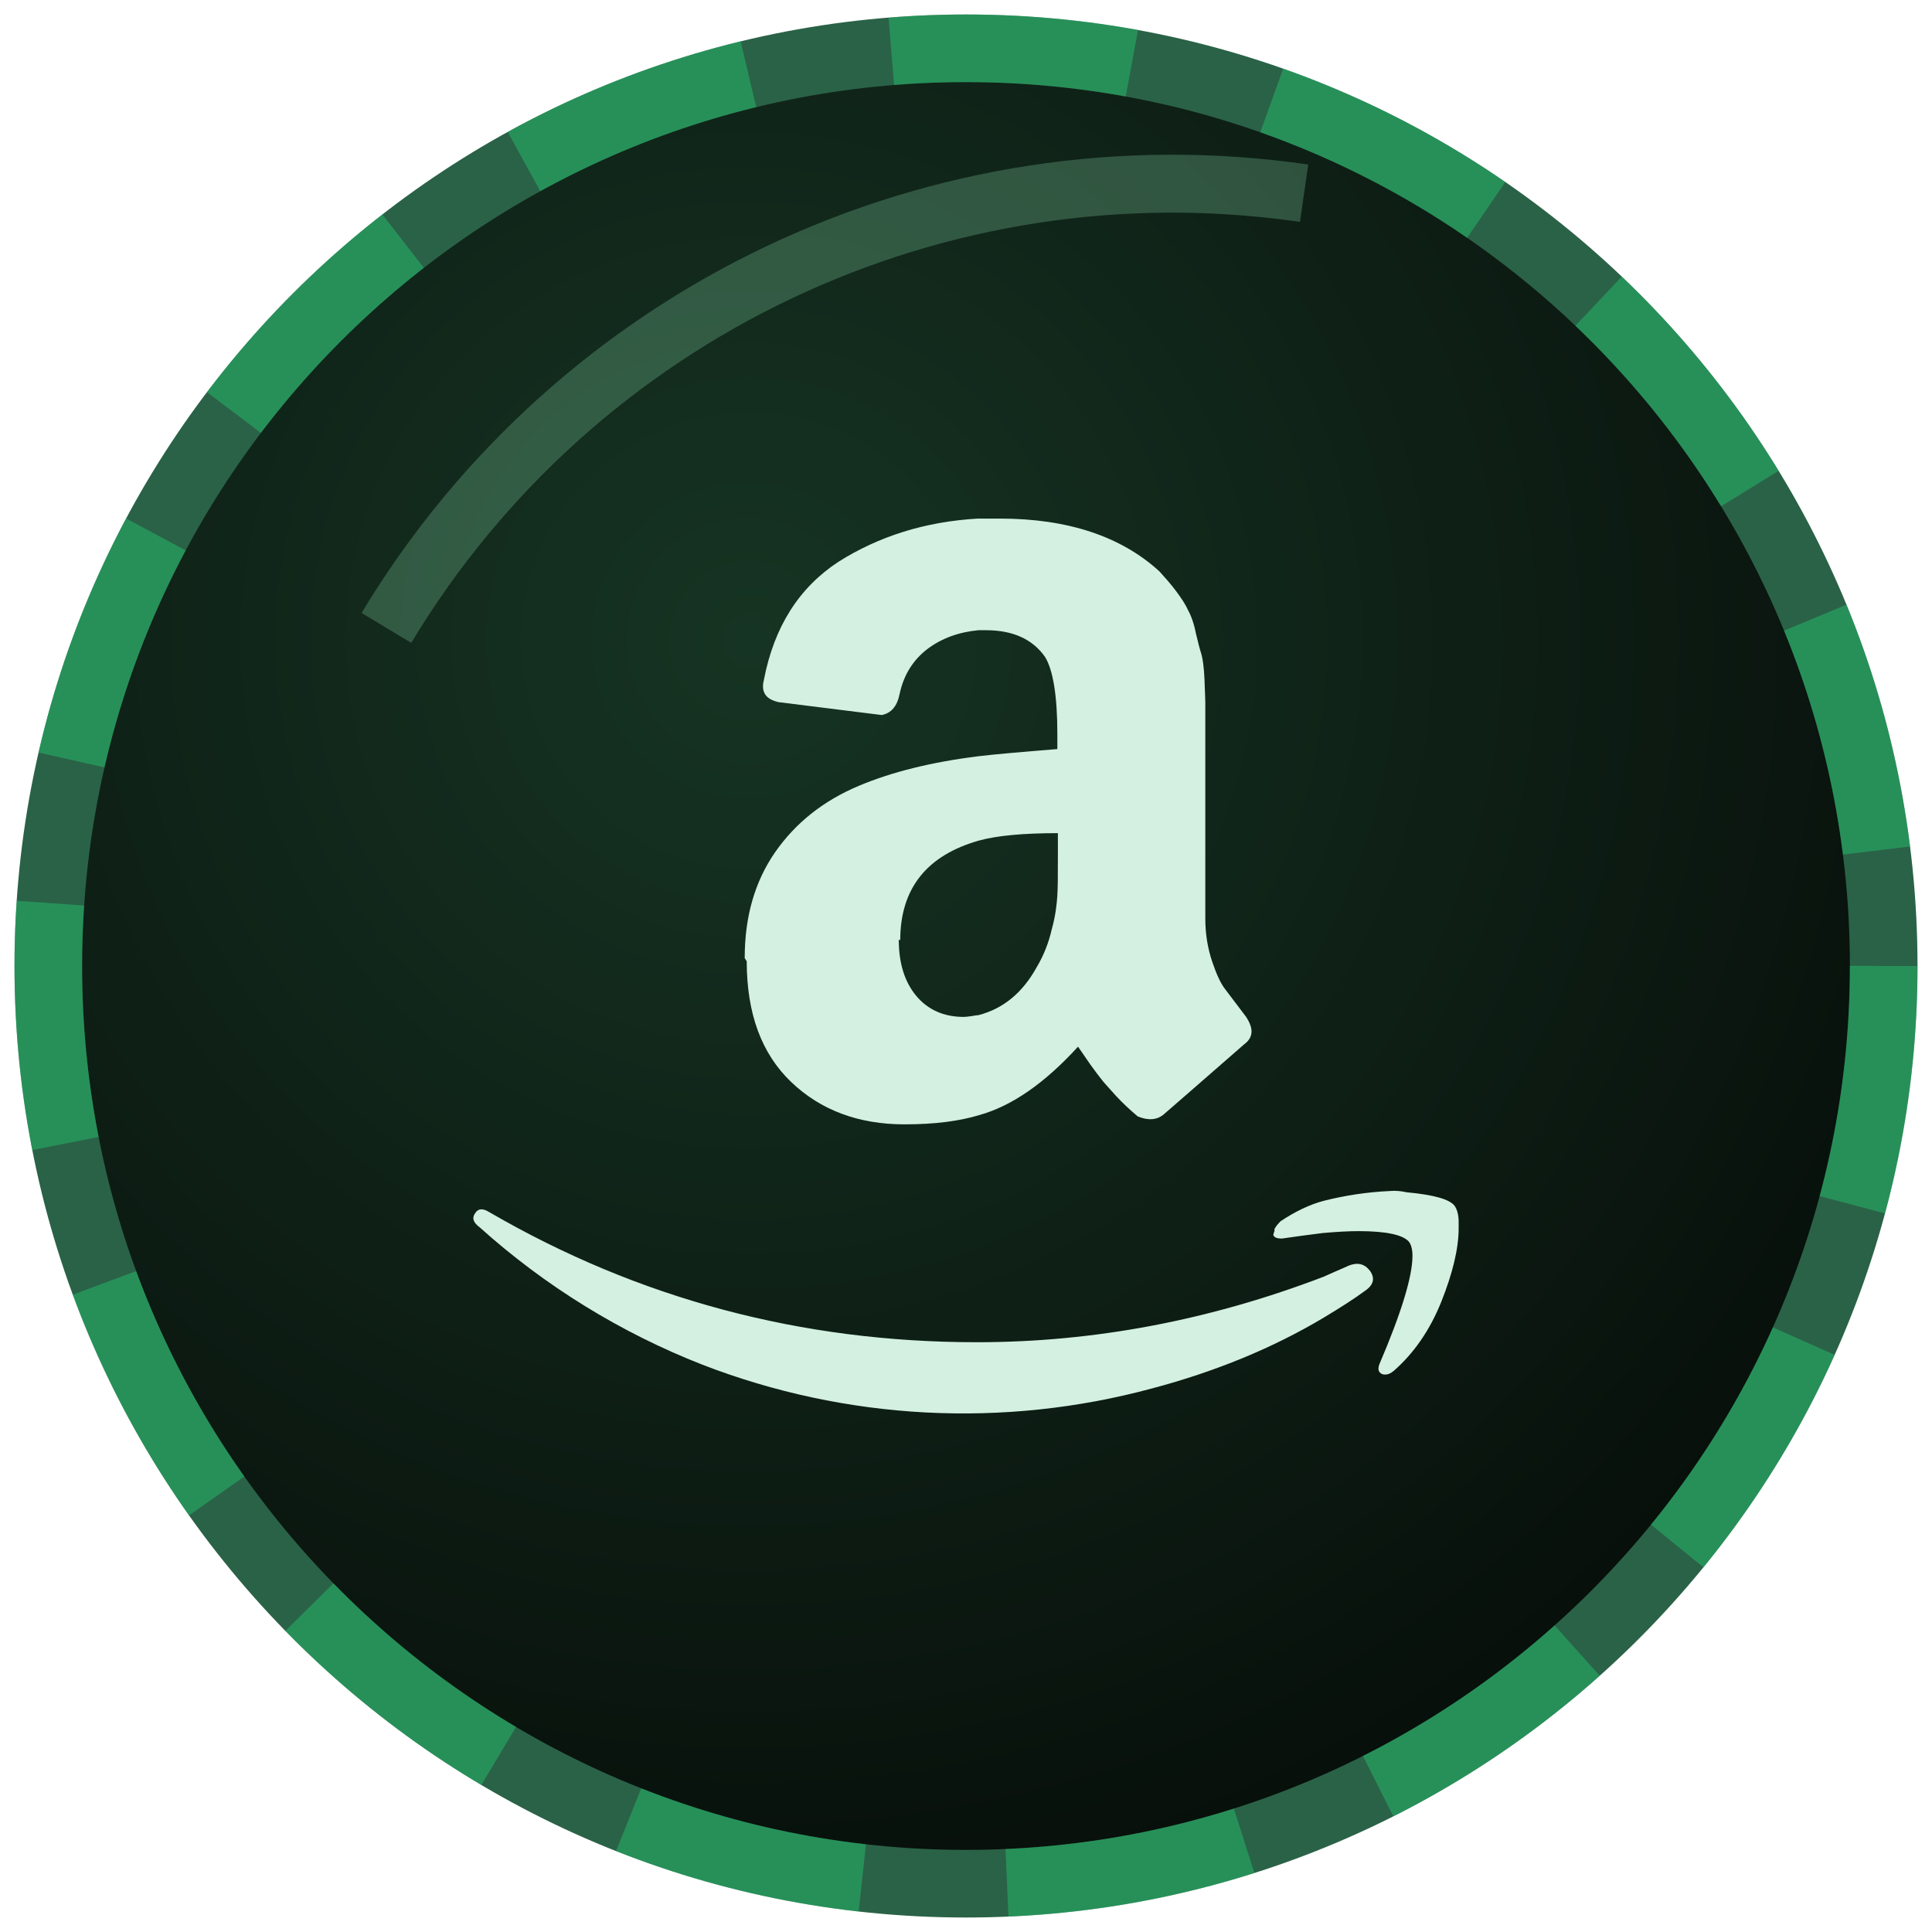
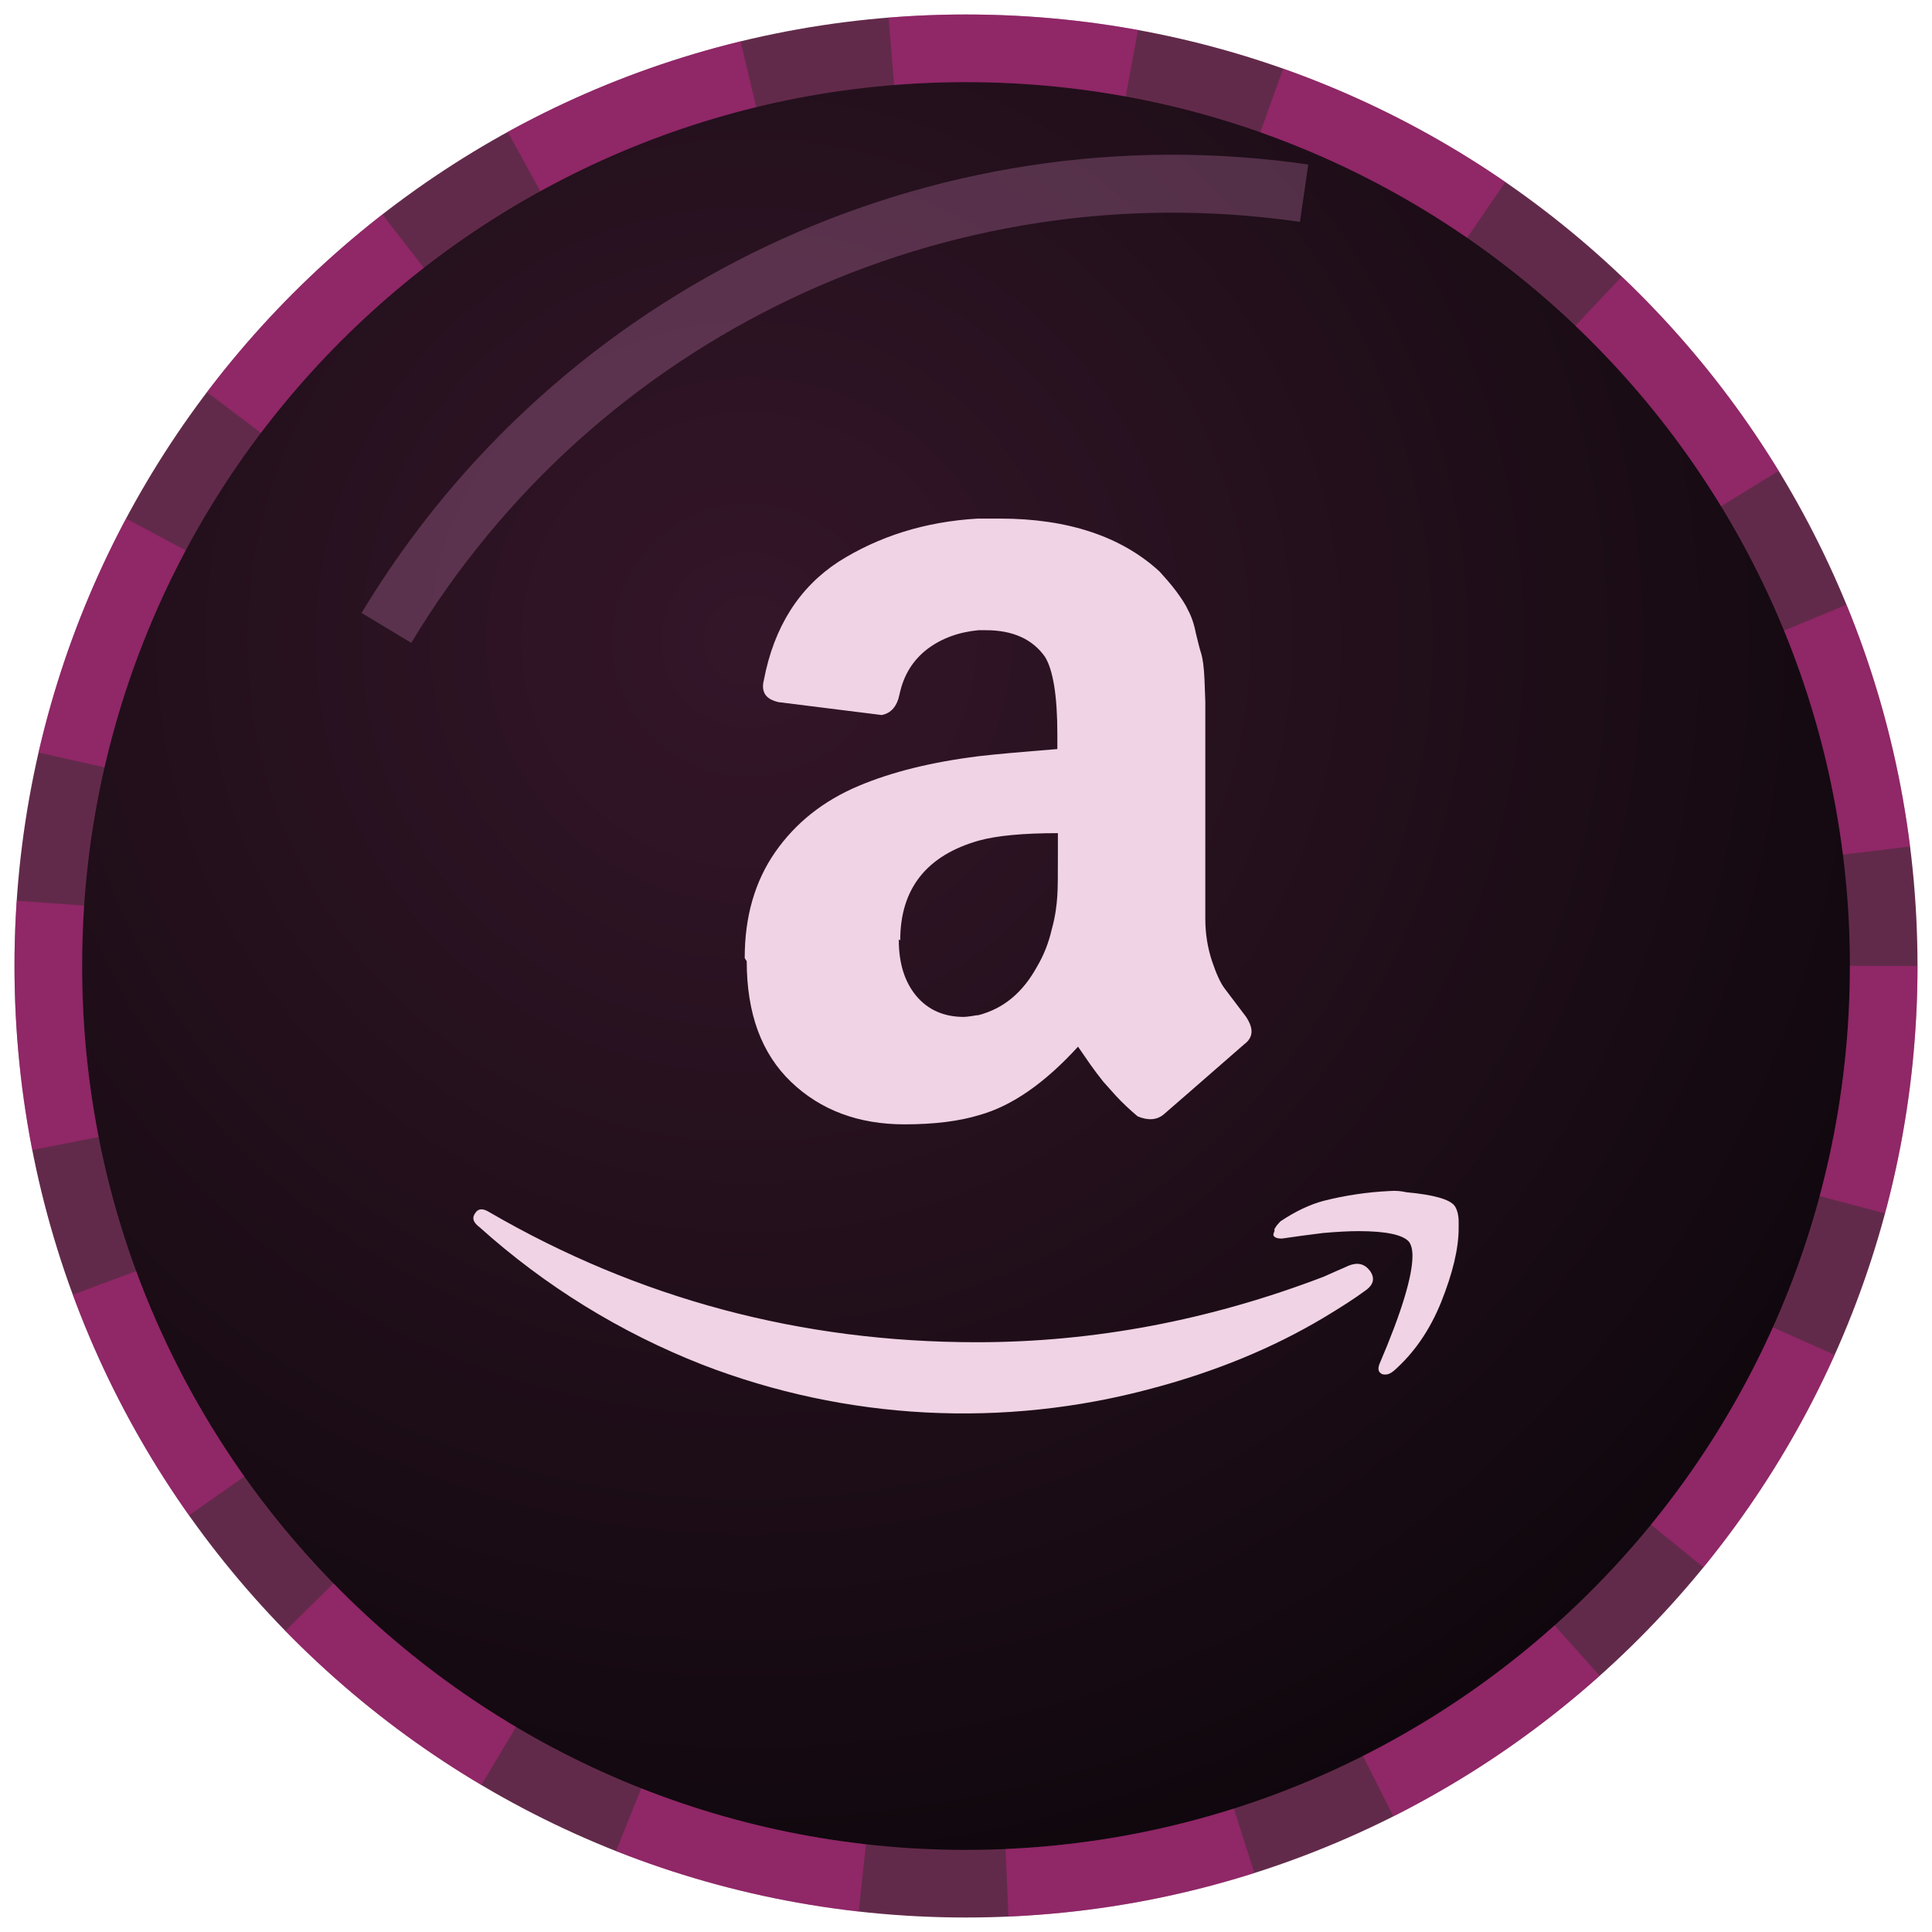
<svg xmlns="http://www.w3.org/2000/svg" viewBox="0 0 40 40" role="img" aria-label="AMZN">
  <defs>
    <radialGradient id="g" cx="38%" cy="32%" r="72%">
-       <stop offset="0%" stop-color="#163423" />
-       <stop offset="70%" stop-color="#0c1a12" />
-       <stop offset="100%" stop-color="#070f0a" />
+       <stop offset="0%" stop-color="#341629" />
+       <stop offset="70%" stop-color="#1a0c15" />
+       <stop offset="100%" stop-color="#0f070d" />
    </radialGradient>
  </defs>
-   <circle cx="20" cy="20" r="19" fill="url(#g)" stroke="#2a6247" stroke-width="1.4" />
-   <circle cx="20" cy="20" r="19" fill="none" stroke="#23c76f" stroke-width="1.4" stroke-dasharray="5 3" opacity="0.45" />
-   <path d="M8 13 A19 19 0 0 1 27 4" stroke="#86d8a8" stroke-width="1.2" fill="none" opacity="0.28" />
-   <g transform="translate(9.8 9.8) scale(0.85)" fill="#d3f0e0">
+   <circle cx="20" cy="20" r="19" fill="url(#g)" stroke="#622a4a" stroke-width="1.4" />
+   <circle cx="20" cy="20" r="19" fill="none" stroke="#c72389" stroke-width="1.4" stroke-dasharray="5 3" opacity="0.45" />
+   <path d="M8 13 A19 19 0 0 1 27 4" stroke="#d886bd" stroke-width="1.2" fill="none" opacity="0.28" />
+   <g transform="translate(9.8 9.8) scale(0.85)" fill="#f0d3e5">
    <path d="M.045 18.02c.072-.116.187-.124.348-.022 3.636 2.11 7.594 3.166 11.87 3.166 2.852 0 5.668-.533 8.447-1.595l.315-.14c.138-.06.234-.1.293-.13.226-.088.39-.046.525.13.12.174.09.336-.12.48-.256.19-.6.41-1.006.654-1.244.743-2.64 1.316-4.185 1.726a17.617 17.617 0 01-10.951-.577 17.88 17.88 0 01-5.43-3.35c-.1-.074-.151-.15-.151-.22 0-.047.021-.09.051-.13zm6.565-6.218c0-1.005.247-1.863.743-2.577.495-.71 1.17-1.25 2.04-1.615.796-.335 1.756-.575 2.912-.72.39-.046 1.033-.103 1.92-.174v-.37c0-.93-.105-1.558-.3-1.875-.302-.43-.78-.65-1.44-.65h-.182c-.48.046-.896.196-1.246.46-.35.27-.575.63-.675 1.096-.06.3-.206.465-.435.51l-2.52-.315c-.248-.06-.372-.18-.372-.39 0-.046.007-.09.022-.15.247-1.29.855-2.25 1.82-2.88.976-.616 2.1-.975 3.39-1.05h.54c1.65 0 2.957.434 3.888 1.29.135.15.27.3.405.48.12.165.224.314.283.45.075.134.15.33.195.57.06.254.105.42.135.51.03.104.062.3.076.615.01.313.02.493.02.553v5.28c0 .376.06.72.165 1.036.105.313.21.54.315.674l.51.674c.09.136.136.256.136.36 0 .12-.06.226-.18.314-1.2 1.05-1.86 1.62-1.963 1.71-.165.135-.375.15-.63.045a6.062 6.062 0 01-.526-.496l-.31-.347a9.391 9.391 0 01-.317-.42l-.3-.435c-.81.886-1.603 1.44-2.4 1.665-.494.15-1.093.227-1.83.227-1.11 0-2.04-.343-2.76-1.034-.72-.69-1.08-1.665-1.08-2.94l-.05-.076zm3.753-.438c0 .566.14 1.02.425 1.364.285.34.675.512 1.155.512.045 0 .106-.007.195-.02.09-.016.134-.023.166-.023.614-.16 1.08-.553 1.424-1.178.165-.28.285-.58.36-.91.09-.32.12-.59.135-.8.015-.195.015-.54.015-1.005v-.54c-.84 0-1.484.06-1.92.18-1.275.36-1.92 1.17-1.92 2.43l-.035-.02zm9.162 7.027c.03-.06.075-.11.132-.17.362-.243.714-.41 1.05-.5a8.094 8.094 0 011.612-.24c.14-.012.28 0 .41.03.65.06 1.05.168 1.172.33.063.09.099.228.099.39v.15c0 .51-.149 1.11-.424 1.8-.278.69-.664 1.248-1.156 1.68-.073.06-.14.09-.197.09-.03 0-.06 0-.09-.012-.09-.044-.107-.12-.064-.24.54-1.26.806-2.143.806-2.64 0-.15-.03-.27-.087-.344-.145-.166-.55-.257-1.224-.257-.243 0-.533.016-.87.046-.363.045-.7.09-1 .135-.09 0-.148-.014-.18-.044-.03-.03-.036-.047-.02-.077 0-.017.006-.03.02-.063v-.06z" />
  </g>
</svg>
